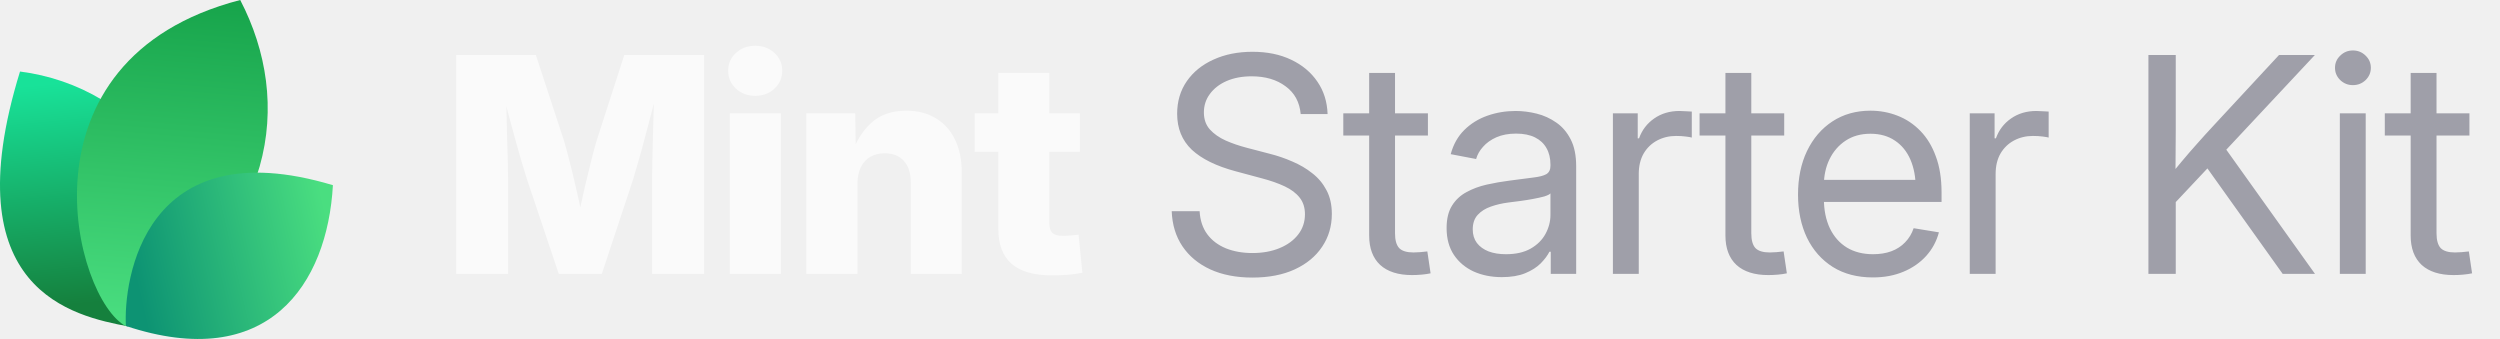
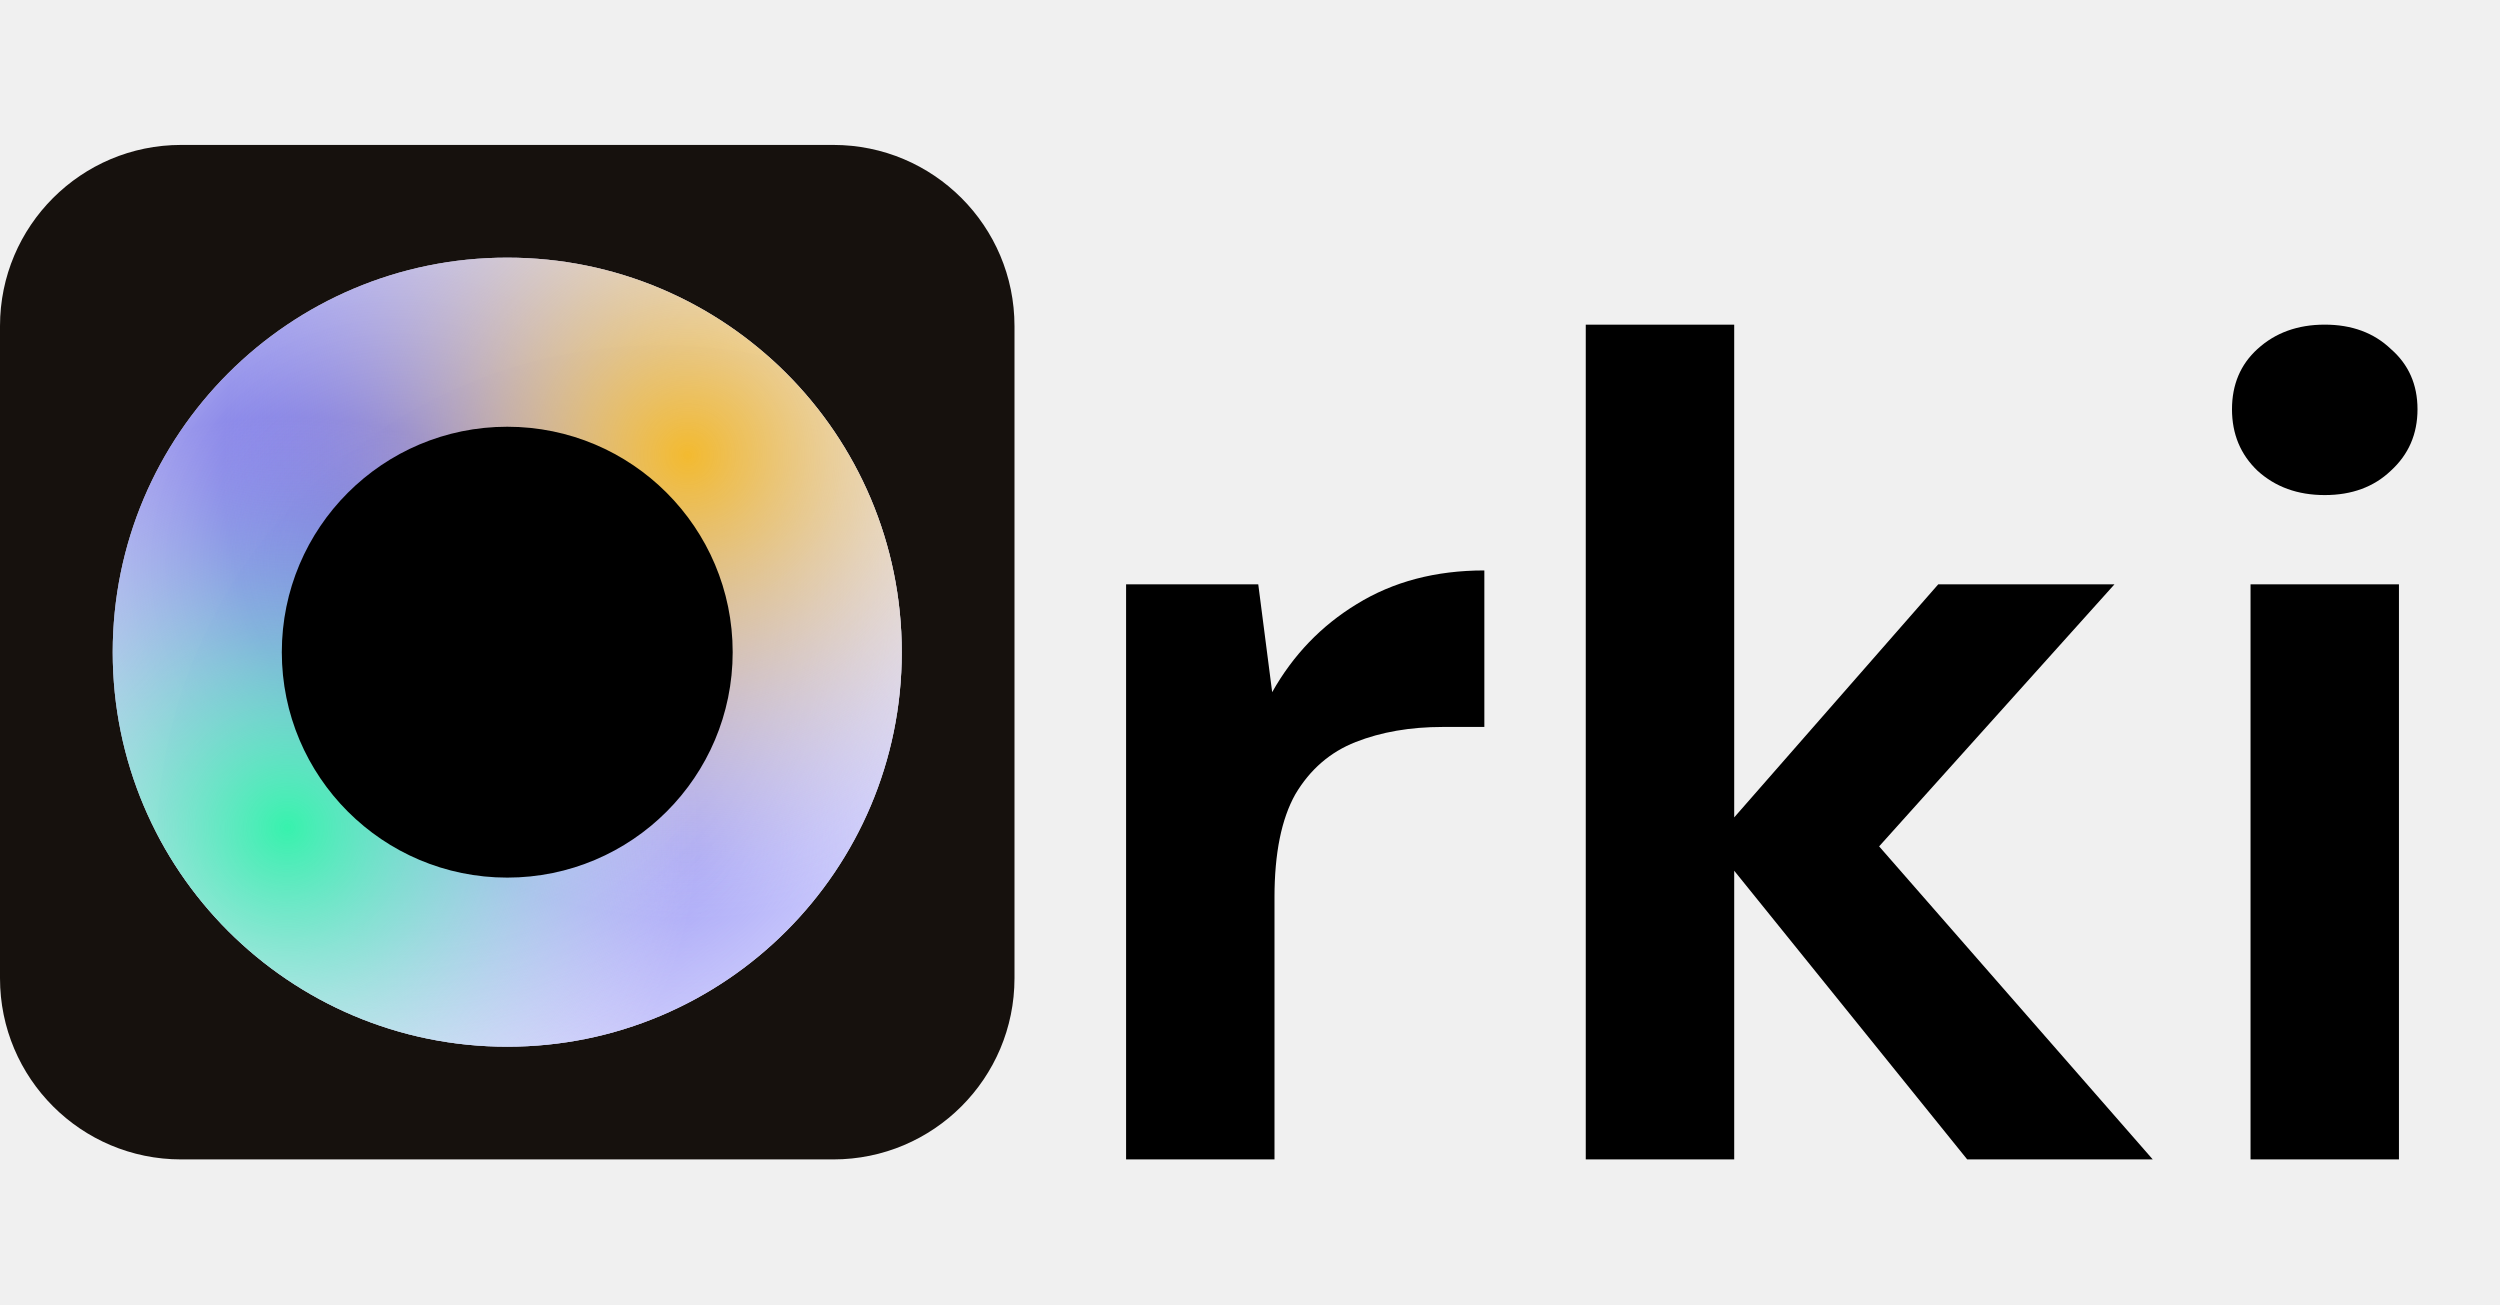
- <svg xmlns="http://www.w3.org/2000/svg" width="177" height="24" viewBox="0 0 177 24" fill="none">
-   <path d="M9.061 23.108C5.268 22.377 -3.391 20.627 1.417 5.064C9.634 6.099 16.973 14.064 9.061 23.108Z" fill="url(#paint0_linear_17557_2145)" />
-   <path d="M8.919 23.094C5.276 21.222 0.784 4.209 17.007 0C20.757 7.193 19.621 16.545 8.919 23.094Z" fill="url(#paint1_linear_17557_2145)" />
-   <path d="M8.914 23.079C8.735 19.882 10.159 9.085 23.57 13.111C23.181 20.123 18.984 26.418 8.914 23.079Z" fill="url(#paint2_linear_17557_2145)" />
-   <path d="M32.301 19.392V3.894H37.938L39.925 9.948C40.036 10.315 40.164 10.787 40.31 11.362C40.462 11.938 40.611 12.552 40.757 13.204C40.91 13.855 41.048 14.483 41.173 15.086C41.305 15.682 41.412 16.192 41.495 16.615H40.695C40.771 16.192 40.871 15.682 40.996 15.086C41.128 14.49 41.267 13.866 41.412 13.214C41.565 12.562 41.714 11.948 41.86 11.373C42.005 10.79 42.133 10.315 42.244 9.948L44.2 3.894H49.848V19.392H46.166V12.704C46.166 12.357 46.173 11.917 46.187 11.383C46.2 10.849 46.214 10.27 46.228 9.646C46.249 9.022 46.266 8.391 46.28 7.753C46.301 7.115 46.311 6.519 46.311 5.964H46.623C46.485 6.561 46.332 7.181 46.166 7.826C45.999 8.471 45.833 9.102 45.666 9.719C45.507 10.336 45.351 10.901 45.198 11.414C45.053 11.928 44.928 12.357 44.824 12.704L42.608 19.392H39.561L37.314 12.704C37.203 12.357 37.072 11.928 36.919 11.414C36.773 10.901 36.614 10.34 36.441 9.729C36.274 9.112 36.104 8.481 35.931 7.836C35.764 7.192 35.608 6.567 35.463 5.964H35.827C35.834 6.512 35.844 7.105 35.858 7.743C35.872 8.374 35.886 9.005 35.9 9.636C35.92 10.26 35.938 10.839 35.952 11.373C35.965 11.907 35.972 12.351 35.972 12.704V19.392H32.301ZM51.668 19.392V8.024H55.288V19.392H51.668ZM53.468 6.786C52.927 6.786 52.473 6.616 52.105 6.276C51.738 5.93 51.554 5.507 51.554 5.007C51.554 4.508 51.738 4.088 52.105 3.749C52.473 3.409 52.927 3.239 53.468 3.239C54.009 3.239 54.463 3.409 54.83 3.749C55.198 4.082 55.382 4.501 55.382 5.007C55.382 5.507 55.198 5.93 54.83 6.276C54.463 6.616 54.009 6.786 53.468 6.786ZM60.708 13.027V19.392H57.088V8.024H60.551L60.593 10.967H60.281C60.593 10.024 61.061 9.268 61.685 8.7C62.309 8.124 63.138 7.836 64.171 7.836C64.975 7.836 65.672 8.017 66.262 8.377C66.851 8.731 67.302 9.234 67.614 9.885C67.933 10.537 68.092 11.307 68.092 12.194V19.392H64.483V12.912C64.483 12.26 64.32 11.754 63.994 11.394C63.675 11.033 63.221 10.853 62.632 10.853C62.25 10.853 61.914 10.936 61.623 11.102C61.332 11.269 61.106 11.515 60.947 11.841C60.787 12.16 60.708 12.555 60.708 13.027ZM76.456 8.024V10.749H69.008V8.024H76.456ZM70.683 5.163H74.292V15.783C74.292 16.102 74.361 16.334 74.5 16.48C74.646 16.625 74.899 16.698 75.259 16.698C75.405 16.698 75.596 16.688 75.831 16.667C76.074 16.646 76.251 16.629 76.362 16.615L76.632 19.309C76.313 19.378 75.963 19.427 75.582 19.455C75.207 19.482 74.836 19.496 74.469 19.496C73.2 19.496 72.25 19.222 71.619 18.674C70.995 18.127 70.683 17.308 70.683 16.22V5.163Z" fill="#FAFAFA" />
-   <path d="M88.667 19.652C87.523 19.652 86.528 19.458 85.682 19.07C84.843 18.681 84.188 18.137 83.716 17.437C83.245 16.736 82.992 15.908 82.957 14.951H84.933C84.968 15.596 85.148 16.14 85.474 16.584C85.8 17.021 86.24 17.354 86.795 17.582C87.35 17.804 87.974 17.915 88.667 17.915C89.388 17.915 90.026 17.801 90.581 17.572C91.143 17.343 91.583 17.024 91.902 16.615C92.228 16.199 92.391 15.717 92.391 15.169C92.391 14.698 92.266 14.306 92.017 13.994C91.767 13.675 91.413 13.408 90.956 13.193C90.498 12.978 89.954 12.787 89.323 12.621L87.502 12.132C86.123 11.765 85.082 11.255 84.382 10.603C83.689 9.944 83.342 9.095 83.342 8.055C83.342 7.174 83.571 6.404 84.028 5.746C84.486 5.087 85.117 4.577 85.921 4.217C86.726 3.849 87.645 3.666 88.678 3.666C89.718 3.666 90.63 3.853 91.413 4.227C92.204 4.602 92.824 5.122 93.275 5.787C93.726 6.446 93.965 7.209 93.993 8.076H92.089C92.013 7.23 91.656 6.574 91.018 6.11C90.387 5.638 89.586 5.403 88.615 5.403C87.95 5.403 87.36 5.513 86.847 5.735C86.341 5.957 85.946 6.262 85.661 6.651C85.377 7.032 85.235 7.469 85.235 7.961C85.235 8.447 85.377 8.849 85.661 9.168C85.946 9.48 86.317 9.74 86.774 9.948C87.232 10.149 87.724 10.319 88.251 10.457L89.884 10.884C90.439 11.023 90.977 11.206 91.496 11.435C92.023 11.657 92.495 11.934 92.911 12.267C93.334 12.593 93.67 12.995 93.92 13.474C94.17 13.945 94.294 14.504 94.294 15.149C94.294 16.015 94.066 16.788 93.608 17.468C93.157 18.148 92.512 18.681 91.673 19.07C90.834 19.458 89.832 19.652 88.667 19.652ZM101.097 8.024V9.594H95.106V8.024H101.097ZM96.937 5.163H98.767V16.521C98.767 17 98.865 17.347 99.059 17.562C99.26 17.77 99.6 17.874 100.078 17.874C100.21 17.874 100.366 17.867 100.546 17.853C100.733 17.832 100.903 17.815 101.056 17.801L101.285 19.351C101.097 19.392 100.886 19.423 100.65 19.444C100.414 19.465 100.189 19.475 99.974 19.475C98.996 19.475 98.244 19.236 97.717 18.758C97.197 18.272 96.937 17.579 96.937 16.677V5.163ZM106.33 19.621C105.595 19.621 104.932 19.489 104.343 19.226C103.754 18.955 103.285 18.564 102.939 18.05C102.592 17.53 102.419 16.896 102.419 16.147C102.419 15.495 102.547 14.965 102.804 14.556C103.06 14.146 103.403 13.828 103.833 13.599C104.263 13.363 104.742 13.186 105.269 13.068C105.796 12.95 106.333 12.857 106.881 12.787C107.574 12.69 108.132 12.617 108.555 12.569C108.978 12.52 109.287 12.441 109.481 12.33C109.675 12.212 109.772 12.014 109.772 11.737V11.654C109.772 11.203 109.679 10.815 109.492 10.489C109.311 10.163 109.041 9.91 108.68 9.729C108.32 9.549 107.872 9.459 107.338 9.459C106.805 9.459 106.34 9.546 105.945 9.719C105.556 9.892 105.241 10.118 104.998 10.395C104.755 10.665 104.593 10.953 104.509 11.258L102.71 10.915C102.897 10.222 103.22 9.65 103.677 9.199C104.135 8.748 104.679 8.412 105.31 8.19C105.941 7.968 106.607 7.857 107.307 7.857C107.8 7.857 108.295 7.92 108.795 8.044C109.301 8.169 109.765 8.381 110.188 8.679C110.611 8.97 110.951 9.369 111.208 9.875C111.464 10.374 111.593 11.005 111.593 11.768V19.392H109.793V17.822H109.7C109.568 18.085 109.363 18.359 109.086 18.643C108.809 18.921 108.444 19.153 107.994 19.34C107.543 19.527 106.988 19.621 106.33 19.621ZM106.621 17.998C107.321 17.998 107.904 17.867 108.368 17.603C108.84 17.333 109.19 16.986 109.419 16.563C109.654 16.133 109.772 15.682 109.772 15.211V13.692C109.703 13.769 109.554 13.841 109.325 13.911C109.096 13.973 108.829 14.032 108.524 14.088C108.226 14.143 107.921 14.192 107.609 14.233C107.304 14.275 107.033 14.309 106.798 14.337C106.354 14.393 105.938 14.49 105.549 14.628C105.168 14.76 104.86 14.954 104.624 15.211C104.388 15.467 104.27 15.811 104.27 16.241C104.27 16.615 104.367 16.934 104.561 17.198C104.762 17.461 105.04 17.662 105.393 17.801C105.747 17.933 106.156 17.998 106.621 17.998ZM114.193 19.392V8.024H115.951V9.792H116.045C116.253 9.209 116.61 8.741 117.116 8.388C117.622 8.034 118.219 7.857 118.905 7.857C119.058 7.857 119.217 7.864 119.384 7.878C119.55 7.885 119.682 7.892 119.779 7.899V9.74C119.716 9.719 119.578 9.695 119.363 9.667C119.155 9.639 118.922 9.625 118.666 9.625C118.174 9.625 117.726 9.733 117.324 9.948C116.922 10.163 116.603 10.471 116.367 10.874C116.138 11.276 116.024 11.758 116.024 12.319V19.392H114.193ZM126.322 8.024V9.594H120.33V8.024H126.322ZM122.161 5.163H123.992V16.521C123.992 17 124.089 17.347 124.283 17.562C124.484 17.77 124.824 17.874 125.302 17.874C125.434 17.874 125.59 17.867 125.77 17.853C125.958 17.832 126.127 17.815 126.28 17.801L126.509 19.351C126.322 19.392 126.11 19.423 125.874 19.444C125.639 19.465 125.413 19.475 125.198 19.475C124.221 19.475 123.468 19.236 122.941 18.758C122.421 18.272 122.161 17.579 122.161 16.677V5.163ZM132.604 19.642C131.502 19.642 130.555 19.396 129.765 18.903C128.974 18.404 128.364 17.714 127.934 16.834C127.511 15.946 127.3 14.927 127.3 13.775C127.3 12.611 127.511 11.584 127.934 10.697C128.364 9.802 128.964 9.102 129.734 8.596C130.51 8.089 131.408 7.836 132.428 7.836C133.1 7.836 133.738 7.954 134.341 8.19C134.952 8.426 135.489 8.783 135.954 9.261C136.425 9.74 136.793 10.343 137.056 11.071C137.327 11.792 137.462 12.645 137.462 13.63V14.296H128.433V12.735H136.463L135.631 13.297C135.631 12.541 135.506 11.876 135.257 11.3C135.007 10.725 134.643 10.277 134.165 9.958C133.686 9.632 133.107 9.469 132.428 9.469C131.748 9.469 131.162 9.632 130.67 9.958C130.177 10.284 129.796 10.725 129.526 11.279C129.262 11.827 129.13 12.441 129.13 13.12V14.046C129.13 14.864 129.273 15.572 129.557 16.168C129.841 16.757 130.243 17.211 130.763 17.53C131.283 17.842 131.901 17.998 132.615 17.998C133.093 17.998 133.523 17.929 133.905 17.79C134.293 17.645 134.619 17.433 134.882 17.156C135.153 16.879 135.354 16.546 135.486 16.157L137.275 16.449C137.108 17.08 136.81 17.634 136.38 18.113C135.95 18.591 135.413 18.966 134.768 19.236C134.123 19.507 133.402 19.642 132.604 19.642ZM139.459 19.392V8.024H141.217V9.792H141.311C141.519 9.209 141.876 8.741 142.382 8.388C142.888 8.034 143.485 7.857 144.171 7.857C144.324 7.857 144.483 7.864 144.649 7.878C144.816 7.885 144.948 7.892 145.045 7.899V9.74C144.982 9.719 144.844 9.695 144.629 9.667C144.421 9.639 144.188 9.625 143.932 9.625C143.439 9.625 142.992 9.733 142.59 9.948C142.188 10.163 141.869 10.471 141.633 10.874C141.404 11.276 141.29 11.758 141.29 12.319V19.392H139.459ZM153.429 14.961V12.715C153.783 12.257 154.136 11.82 154.49 11.404C154.844 10.981 155.204 10.565 155.572 10.156C155.939 9.74 156.314 9.327 156.695 8.918L161.355 3.894H163.893L157.277 10.967H157.184L153.429 14.961ZM152.108 19.392V3.894H154.043V9.241L154.022 12.559L154.043 13.505V19.392H152.108ZM161.615 19.392L155.967 11.477L157.173 9.969L163.903 19.392H161.615ZM165.661 19.392V8.024H167.492V19.392H165.661ZM166.587 6.027C166.24 6.027 165.942 5.909 165.692 5.673C165.443 5.43 165.318 5.139 165.318 4.799C165.318 4.459 165.443 4.172 165.692 3.936C165.942 3.693 166.24 3.572 166.587 3.572C166.934 3.572 167.232 3.693 167.482 3.936C167.731 4.172 167.856 4.459 167.856 4.799C167.856 5.139 167.731 5.43 167.482 5.673C167.232 5.909 166.934 6.027 166.587 6.027ZM174.836 8.024V9.594H168.844V8.024H174.836ZM170.675 5.163H172.506V16.521C172.506 17 172.603 17.347 172.797 17.562C172.998 17.77 173.338 17.874 173.816 17.874C173.948 17.874 174.104 17.867 174.284 17.853C174.472 17.832 174.641 17.815 174.794 17.801L175.023 19.351C174.836 19.392 174.624 19.423 174.388 19.444C174.153 19.465 173.927 19.475 173.712 19.475C172.735 19.475 171.982 19.236 171.455 18.758C170.935 18.272 170.675 17.579 170.675 16.677V5.163Z" fill="#9F9FA9" />
+ <svg xmlns="http://www.w3.org/2000/svg" width="69" height="36" viewBox="0 0 69 36" fill="none">
+   <path d="M31.08 32V16.128H34.728L35.112 19.104C35.688 18.08 36.467 17.269 37.448 16.672C38.451 16.053 39.624 15.744 40.968 15.744V20.064H39.816C38.92 20.064 38.12 20.203 37.416 20.48C36.712 20.757 36.157 21.237 35.752 21.92C35.368 22.603 35.176 23.552 35.176 24.768V32H31.08ZM43.767 32V8.96H47.864V22.56L53.495 16.128H58.359L51.864 23.36L59.416 32H54.295L47.864 24.032V32H43.767ZM64.163 13.664C63.416 13.664 62.798 13.44 62.307 12.992C61.838 12.544 61.603 11.979 61.603 11.296C61.603 10.613 61.838 10.059 62.307 9.632C62.798 9.184 63.416 8.96 64.163 8.96C64.91 8.96 65.518 9.184 65.987 9.632C66.478 10.059 66.723 10.613 66.723 11.296C66.723 11.979 66.478 12.544 65.987 12.992C65.518 13.44 64.91 13.664 64.163 13.664ZM62.115 32V16.128H66.211V32H62.115Z" fill="black" />
+   <rect y="4" width="28" height="28" rx="5" fill="#16110D" />
+   <g clip-path="url(#clip0_1080_16871)">
+     <rect x="3.111" y="7.111" width="21.778" height="21.778" rx="10.889" fill="white" />
+     <circle cx="18.235" cy="23.444" r="13.914" fill="url(#paint0_radial_1080_16871)" />
+     <circle cx="11.71" cy="15.71" r="18.278" fill="url(#paint1_radial_1080_16871)" />
+     <circle cx="18.235" cy="12.556" r="15.123" fill="url(#paint2_radial_1080_16871)" />
+     <circle cx="7.951" cy="22.84" r="13.309" fill="url(#paint3_radial_1080_16871)" />
+     <circle cx="14" cy="18" r="6.222" fill="black" />
+   </g>
  <defs>
-     <linearGradient id="paint0_linear_17557_2145" x1="3.776" y1="5.916" x2="5.232" y2="21.559" gradientUnits="userSpaceOnUse">
-       <stop stop-color="#18E299" />
-       <stop offset="1" stop-color="#15803D" />
-     </linearGradient>
-     <linearGradient id="paint1_linear_17557_2145" x1="12.171" y1="-0.718" x2="10.19" y2="22.983" gradientUnits="userSpaceOnUse">
-       <stop stop-color="#16A34A" />
-       <stop offset="1" stop-color="#4ADE80" />
-     </linearGradient>
-     <linearGradient id="paint2_linear_17557_2145" x1="23.133" y1="15.353" x2="9.338" y2="18.52" gradientUnits="userSpaceOnUse">
-       <stop stop-color="#4ADE80" />
-       <stop offset="1" stop-color="#0D9373" />
-     </linearGradient>
+     <radialGradient id="paint0_radial_1080_16871" cx="0" cy="0" r="1" gradientUnits="userSpaceOnUse" gradientTransform="translate(18.9302 23.4444) rotate(56.9132) scale(23.1045)">
+       <stop stop-color="#AEACFF" />
+       <stop offset="1" stop-color="white" stop-opacity="0" />
+     </radialGradient>
+     <radialGradient id="paint1_radial_1080_16871" cx="0" cy="0" r="1" gradientUnits="userSpaceOnUse" gradientTransform="translate(10.9753 15.5802) rotate(-140.826) scale(21.0689)">
+       <stop offset="0.039" stop-color="#2D29D7" />
+       <stop offset="1" stop-color="white" stop-opacity="0" />
+     </radialGradient>
+     <radialGradient id="paint2_radial_1080_16871" cx="0" cy="0" r="1" gradientUnits="userSpaceOnUse" gradientTransform="translate(18.9907 12.5556) rotate(90) scale(12.8549)">
+       <stop stop-color="#F3BA2F" />
+       <stop offset="1" stop-color="white" stop-opacity="0" />
+     </radialGradient>
+     <radialGradient id="paint3_radial_1080_16871" cx="0" cy="0" r="1" gradientUnits="userSpaceOnUse" gradientTransform="translate(7.95061 22.8395) rotate(86.6335) scale(11.3319)">
+       <stop stop-color="#37F2AD" />
+       <stop offset="1" stop-color="white" stop-opacity="0" />
+     </radialGradient>
+     <clipPath id="clip0_1080_16871">
+       <rect x="3.111" y="7.111" width="21.778" height="21.778" rx="10.889" fill="white" />
+     </clipPath>
  </defs>
</svg>
